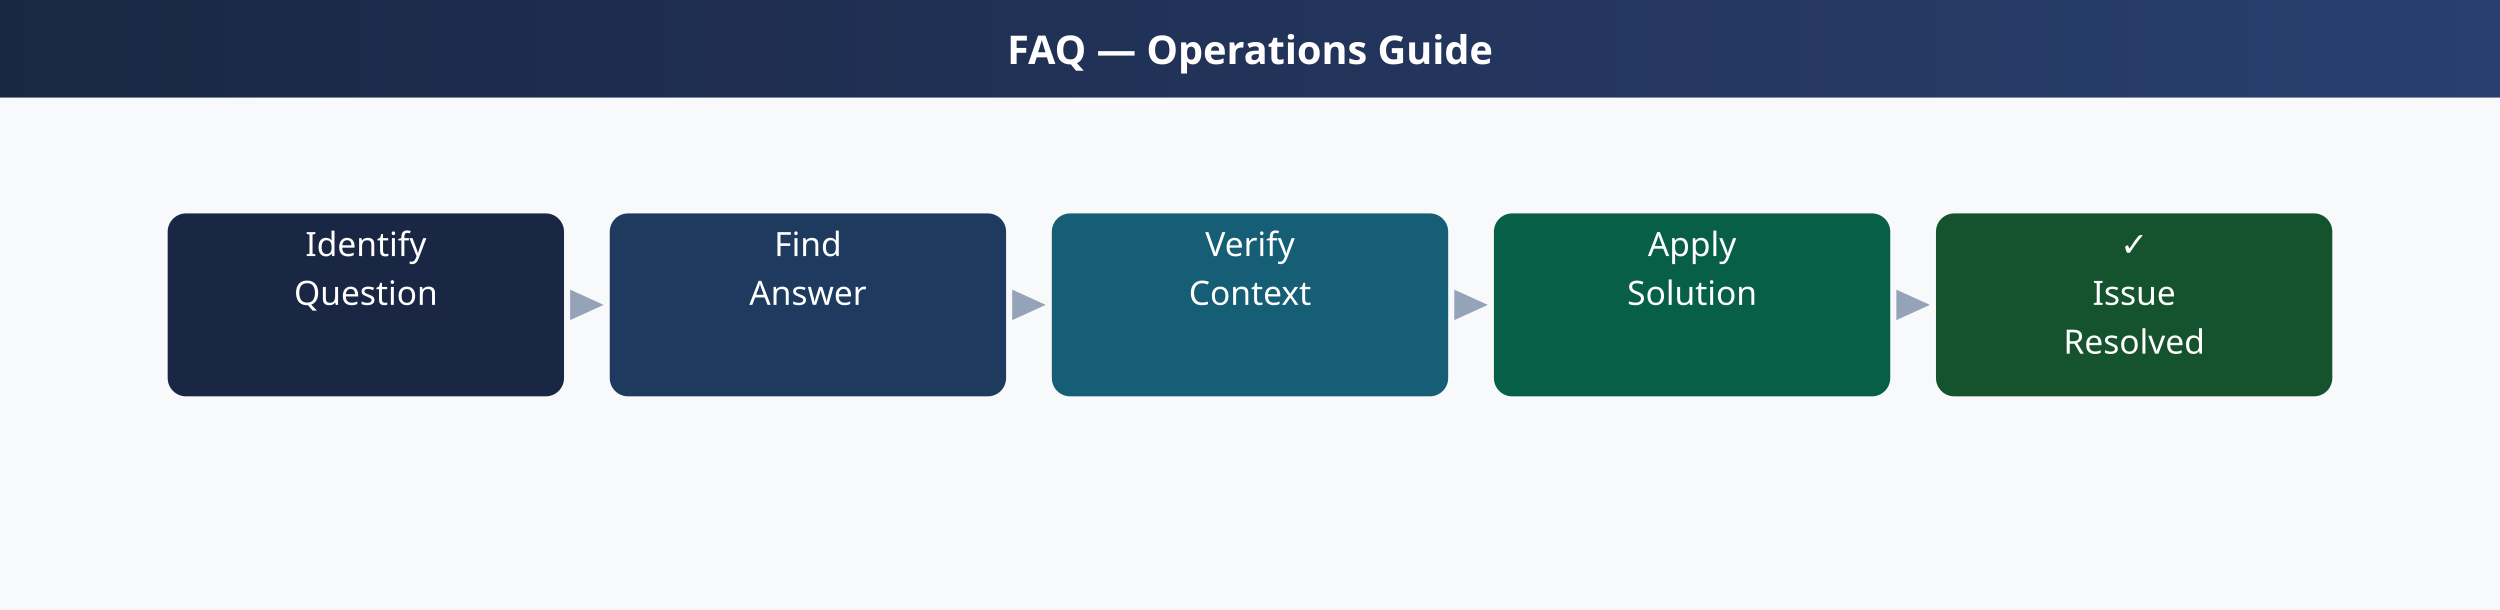
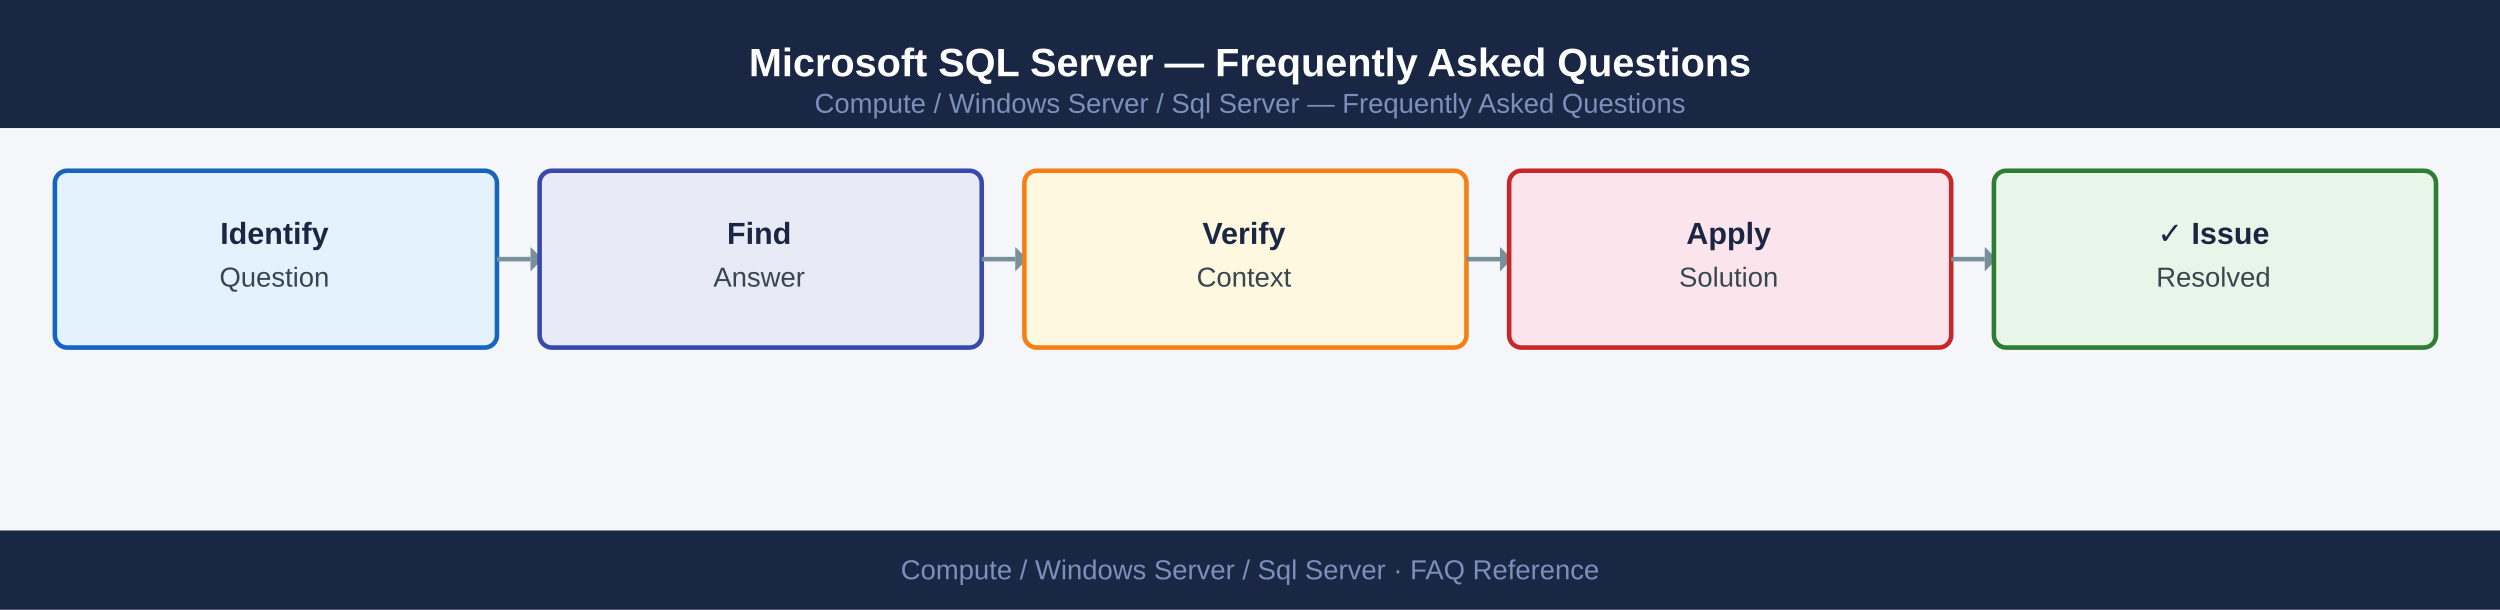
- <svg xmlns="http://www.w3.org/2000/svg" width="820" height="200">
-   <defs>
-     <linearGradient id="hdr" x1="0" y1="0" x2="1" y2="0">
-       <stop offset="0%" style="stop-color:#1a2744" />
-       <stop offset="100%" style="stop-color:#2a3f6f" />
-     </linearGradient>
-   </defs>
-   <rect width="820" height="200" fill="#f8f9fa" />
-   <rect width="820" height="32" fill="url(#hdr)" />
-   <text x="410" y="21" fill="white" font-family="sans-serif" font-size="13" font-weight="bold" text-anchor="middle">FAQ — Operations Guide</text>
-   <rect x="55" y="70" width="130" height="60" rx="6" fill="#1a2744" />
-   <text x="120" y="84" fill="white" font-family="sans-serif" font-size="11" text-anchor="middle">Identify</text>
-   <text x="120" y="100" fill="white" font-family="sans-serif" font-size="11" text-anchor="middle">Question</text>
-   <polygon points="187,95 198,100 187,105" fill="#94a3b8" />
-   <rect x="200" y="70" width="130" height="60" rx="6" fill="#1e3a5f" />
-   <text x="265" y="84" fill="white" font-family="sans-serif" font-size="11" text-anchor="middle">Find</text>
-   <text x="265" y="100" fill="white" font-family="sans-serif" font-size="11" text-anchor="middle">Answer</text>
-   <polygon points="332,95 343,100 332,105" fill="#94a3b8" />
-   <rect x="345" y="70" width="130" height="60" rx="6" fill="#155e75" />
-   <text x="410" y="84" fill="white" font-family="sans-serif" font-size="11" text-anchor="middle">Verify</text>
-   <text x="410" y="100" fill="white" font-family="sans-serif" font-size="11" text-anchor="middle">Context</text>
-   <polygon points="477,95 488,100 477,105" fill="#94a3b8" />
-   <rect x="490" y="70" width="130" height="60" rx="6" fill="#065f46" />
-   <text x="555" y="84" fill="white" font-family="sans-serif" font-size="11" text-anchor="middle">Apply</text>
-   <text x="555" y="100" fill="white" font-family="sans-serif" font-size="11" text-anchor="middle">Solution</text>
-   <polygon points="622,95 633,100 622,105" fill="#94a3b8" />
-   <rect x="635" y="70" width="130" height="60" rx="6" fill="#14532d" />
-   <text x="700" y="84" fill="white" font-family="sans-serif" font-size="11" text-anchor="middle">✓</text>
-   <text x="700" y="100" fill="white" font-family="sans-serif" font-size="11" text-anchor="middle">Issue</text>
-   <text x="700" y="116" fill="white" font-family="sans-serif" font-size="11" text-anchor="middle">Resolved</text>
+ <svg xmlns="http://www.w3.org/2000/svg" width="820" height="200" font-family="'Segoe UI',Arial,sans-serif">
+   <rect width="820" height="200" fill="#f4f6f9" />
+   <rect x="0" y="0" width="820" height="42" fill="#1a2744" />
+   <text x="410" y="25" text-anchor="middle" fill="white" font-size="13" font-weight="700">Microsoft SQL Server — Frequently Asked Questions</text>
+   <text x="410" y="37" text-anchor="middle" fill="#7a8fbb" font-size="9">Compute / Windows Server / Sql Server — Frequently Asked Questions</text>
+   <rect x="18" y="56" width="145" height="58" fill="#e3f2fd" rx="4" stroke="#1565c0" stroke-width="1.5" />
+   <text x="90" y="80" text-anchor="middle" fill="#1a2744" font-size="10" font-weight="700">Identify</text>
+   <text x="90" y="94" text-anchor="middle" fill="#37474f" font-size="9">Question</text>
+   <line x1="163" y1="85" x2="174" y2="85" stroke="#78909c" stroke-width="1.5" />
+   <polygon points="174,81 178,85 174,89" fill="#78909c" />
+   <rect x="177" y="56" width="145" height="58" fill="#e8eaf6" rx="4" stroke="#3949ab" stroke-width="1.5" />
+   <text x="249" y="80" text-anchor="middle" fill="#1a2744" font-size="10" font-weight="700">Find</text>
+   <text x="249" y="94" text-anchor="middle" fill="#37474f" font-size="9">Answer</text>
+   <line x1="322" y1="85" x2="333" y2="85" stroke="#78909c" stroke-width="1.5" />
+   <polygon points="333,81 337,85 333,89" fill="#78909c" />
+   <rect x="336" y="56" width="145" height="58" fill="#fff8e1" rx="4" stroke="#f57f17" stroke-width="1.5" />
+   <text x="408" y="80" text-anchor="middle" fill="#1a2744" font-size="10" font-weight="700">Verify</text>
+   <text x="408" y="94" text-anchor="middle" fill="#37474f" font-size="9">Context</text>
+   <line x1="481" y1="85" x2="492" y2="85" stroke="#78909c" stroke-width="1.5" />
+   <polygon points="492,81 496,85 492,89" fill="#78909c" />
+   <rect x="495" y="56" width="145" height="58" fill="#fce4ec" rx="4" stroke="#c62828" stroke-width="1.5" />
+   <text x="567" y="80" text-anchor="middle" fill="#1a2744" font-size="10" font-weight="700">Apply</text>
+   <text x="567" y="94" text-anchor="middle" fill="#37474f" font-size="9">Solution</text>
+   <line x1="640" y1="85" x2="651" y2="85" stroke="#78909c" stroke-width="1.5" />
+   <polygon points="651,81 655,85 651,89" fill="#78909c" />
+   <rect x="654" y="56" width="145" height="58" fill="#e8f5e9" rx="4" stroke="#2e7d32" stroke-width="1.5" />
+   <text x="726" y="80" text-anchor="middle" fill="#1a2744" font-size="10" font-weight="700">✓ Issue</text>
+   <text x="726" y="94" text-anchor="middle" fill="#37474f" font-size="9">Resolved</text>
+   <rect x="0" y="174" width="820" height="26" fill="#1a2744" />
+   <text x="410" y="190" text-anchor="middle" fill="#7a8fbb" font-size="9">Compute / Windows Server / Sql Server · FAQ Reference</text>
</svg>
